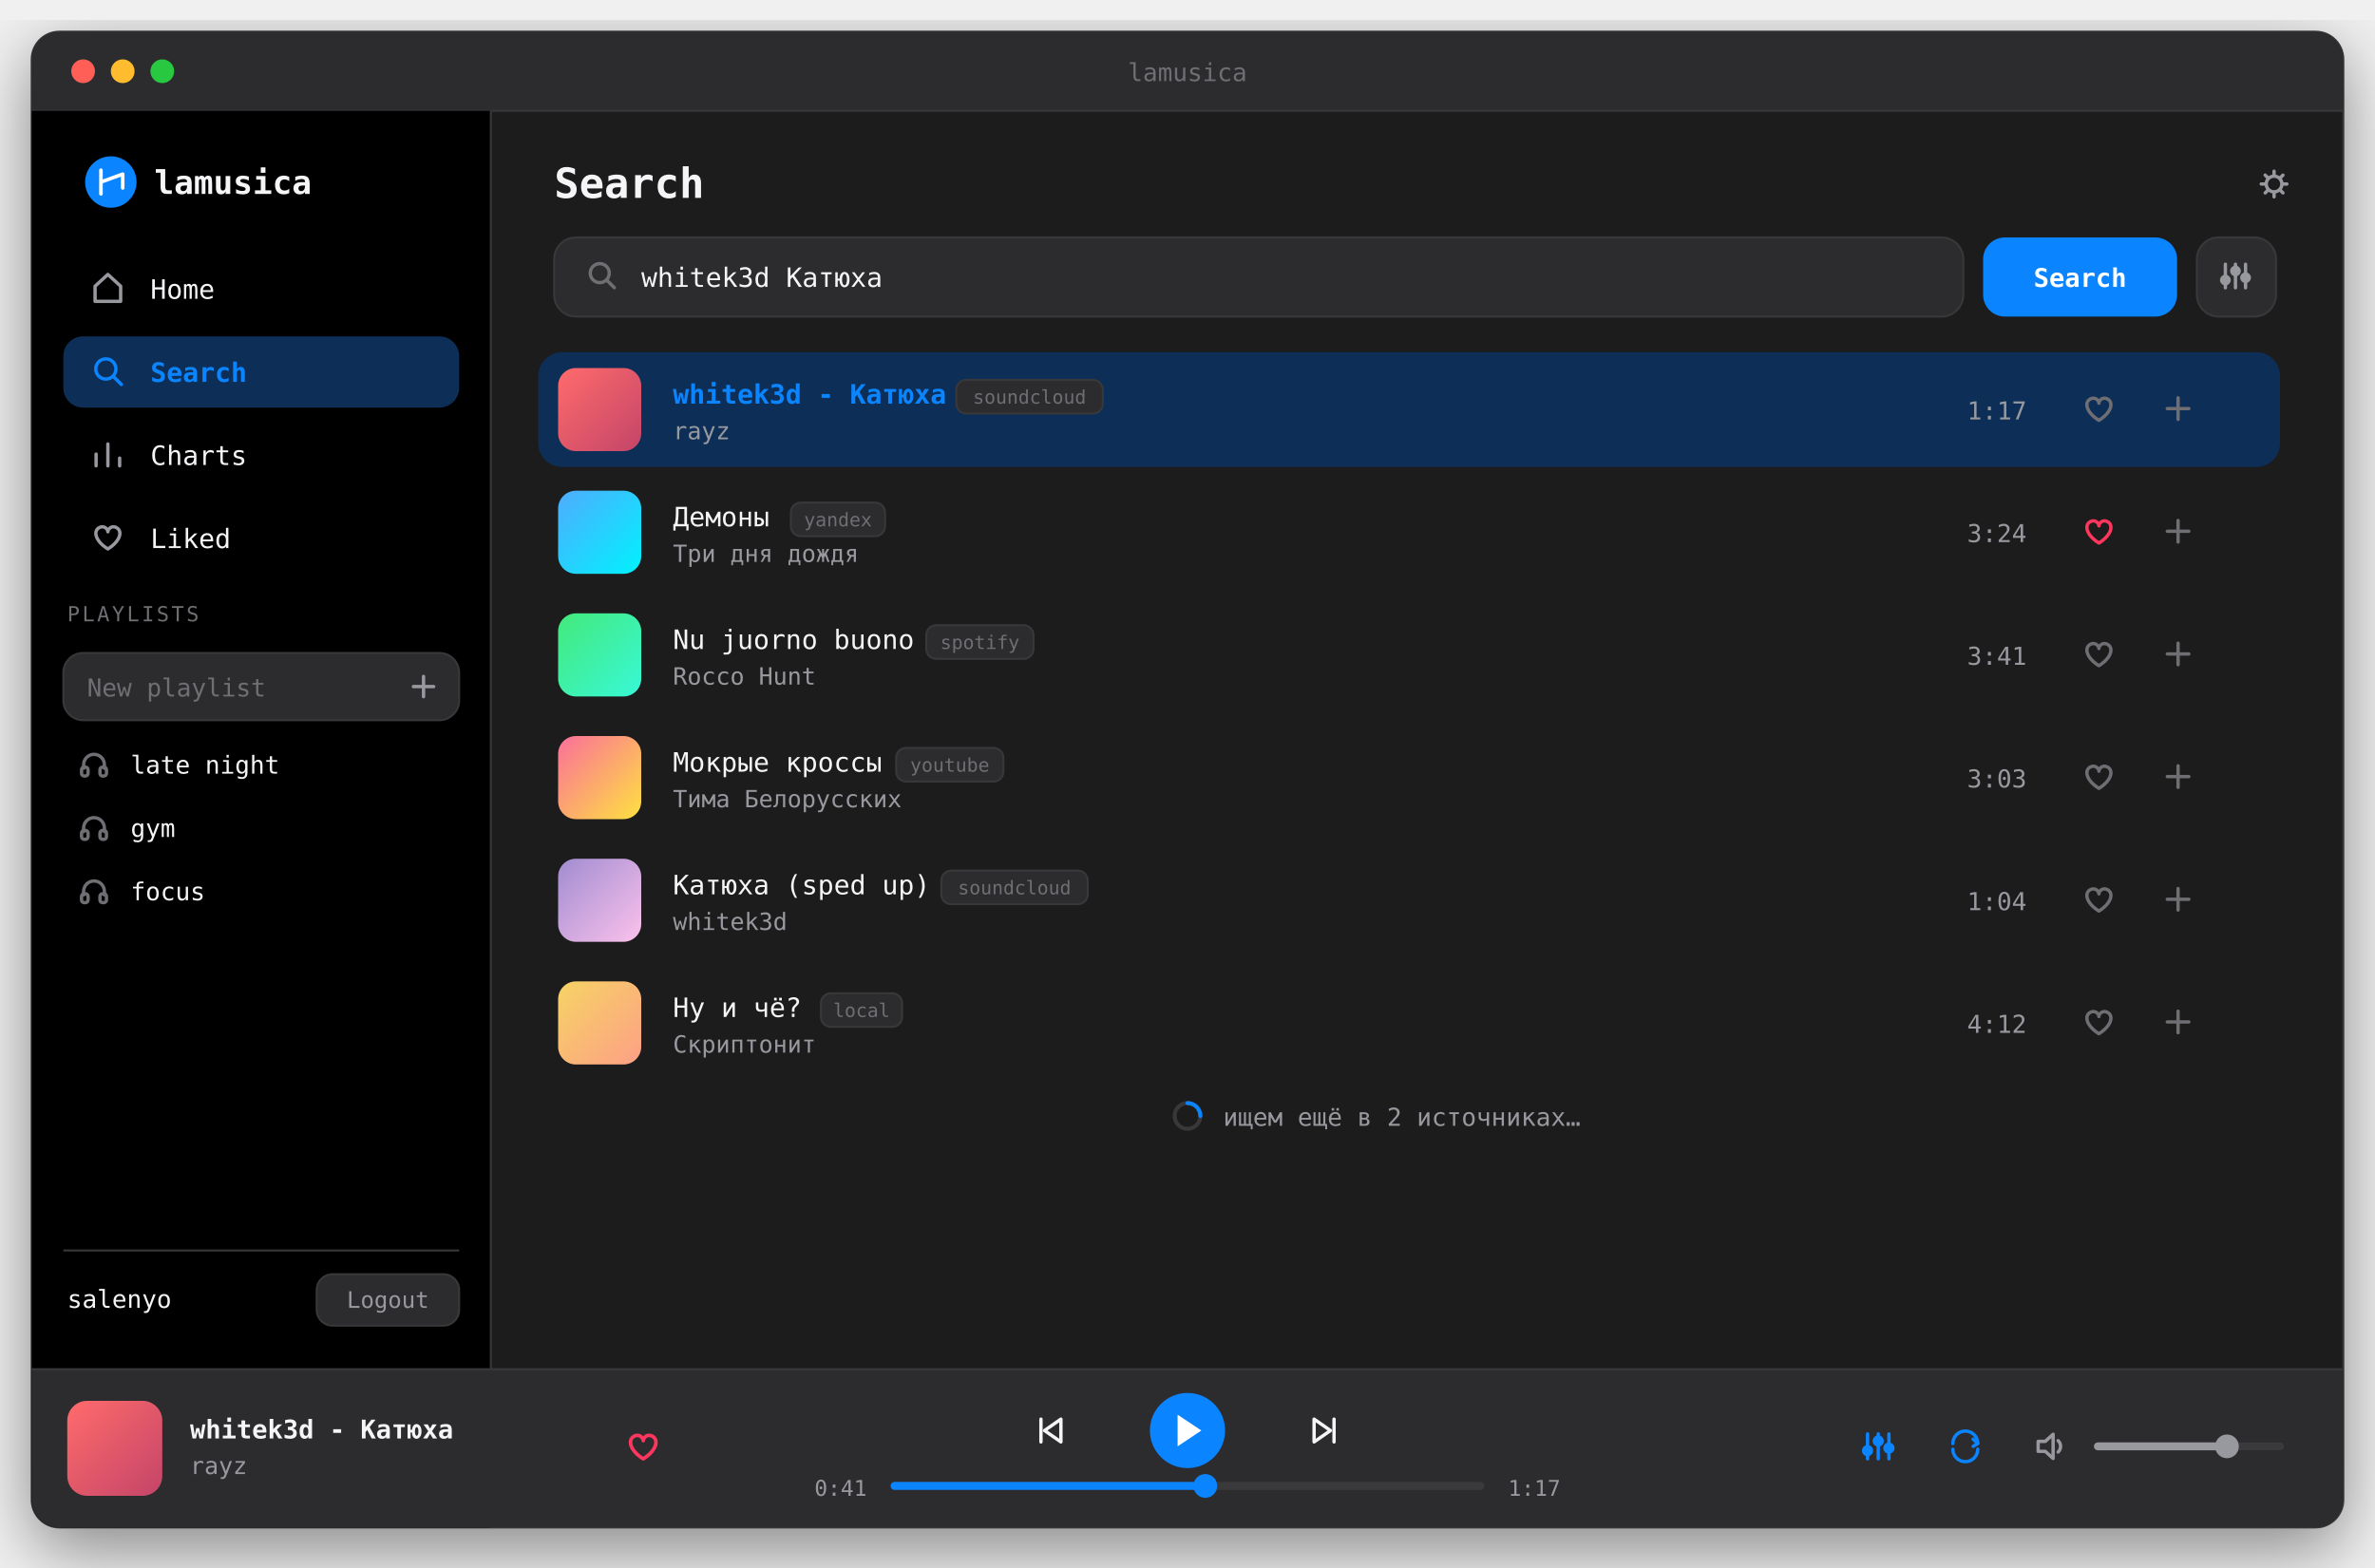
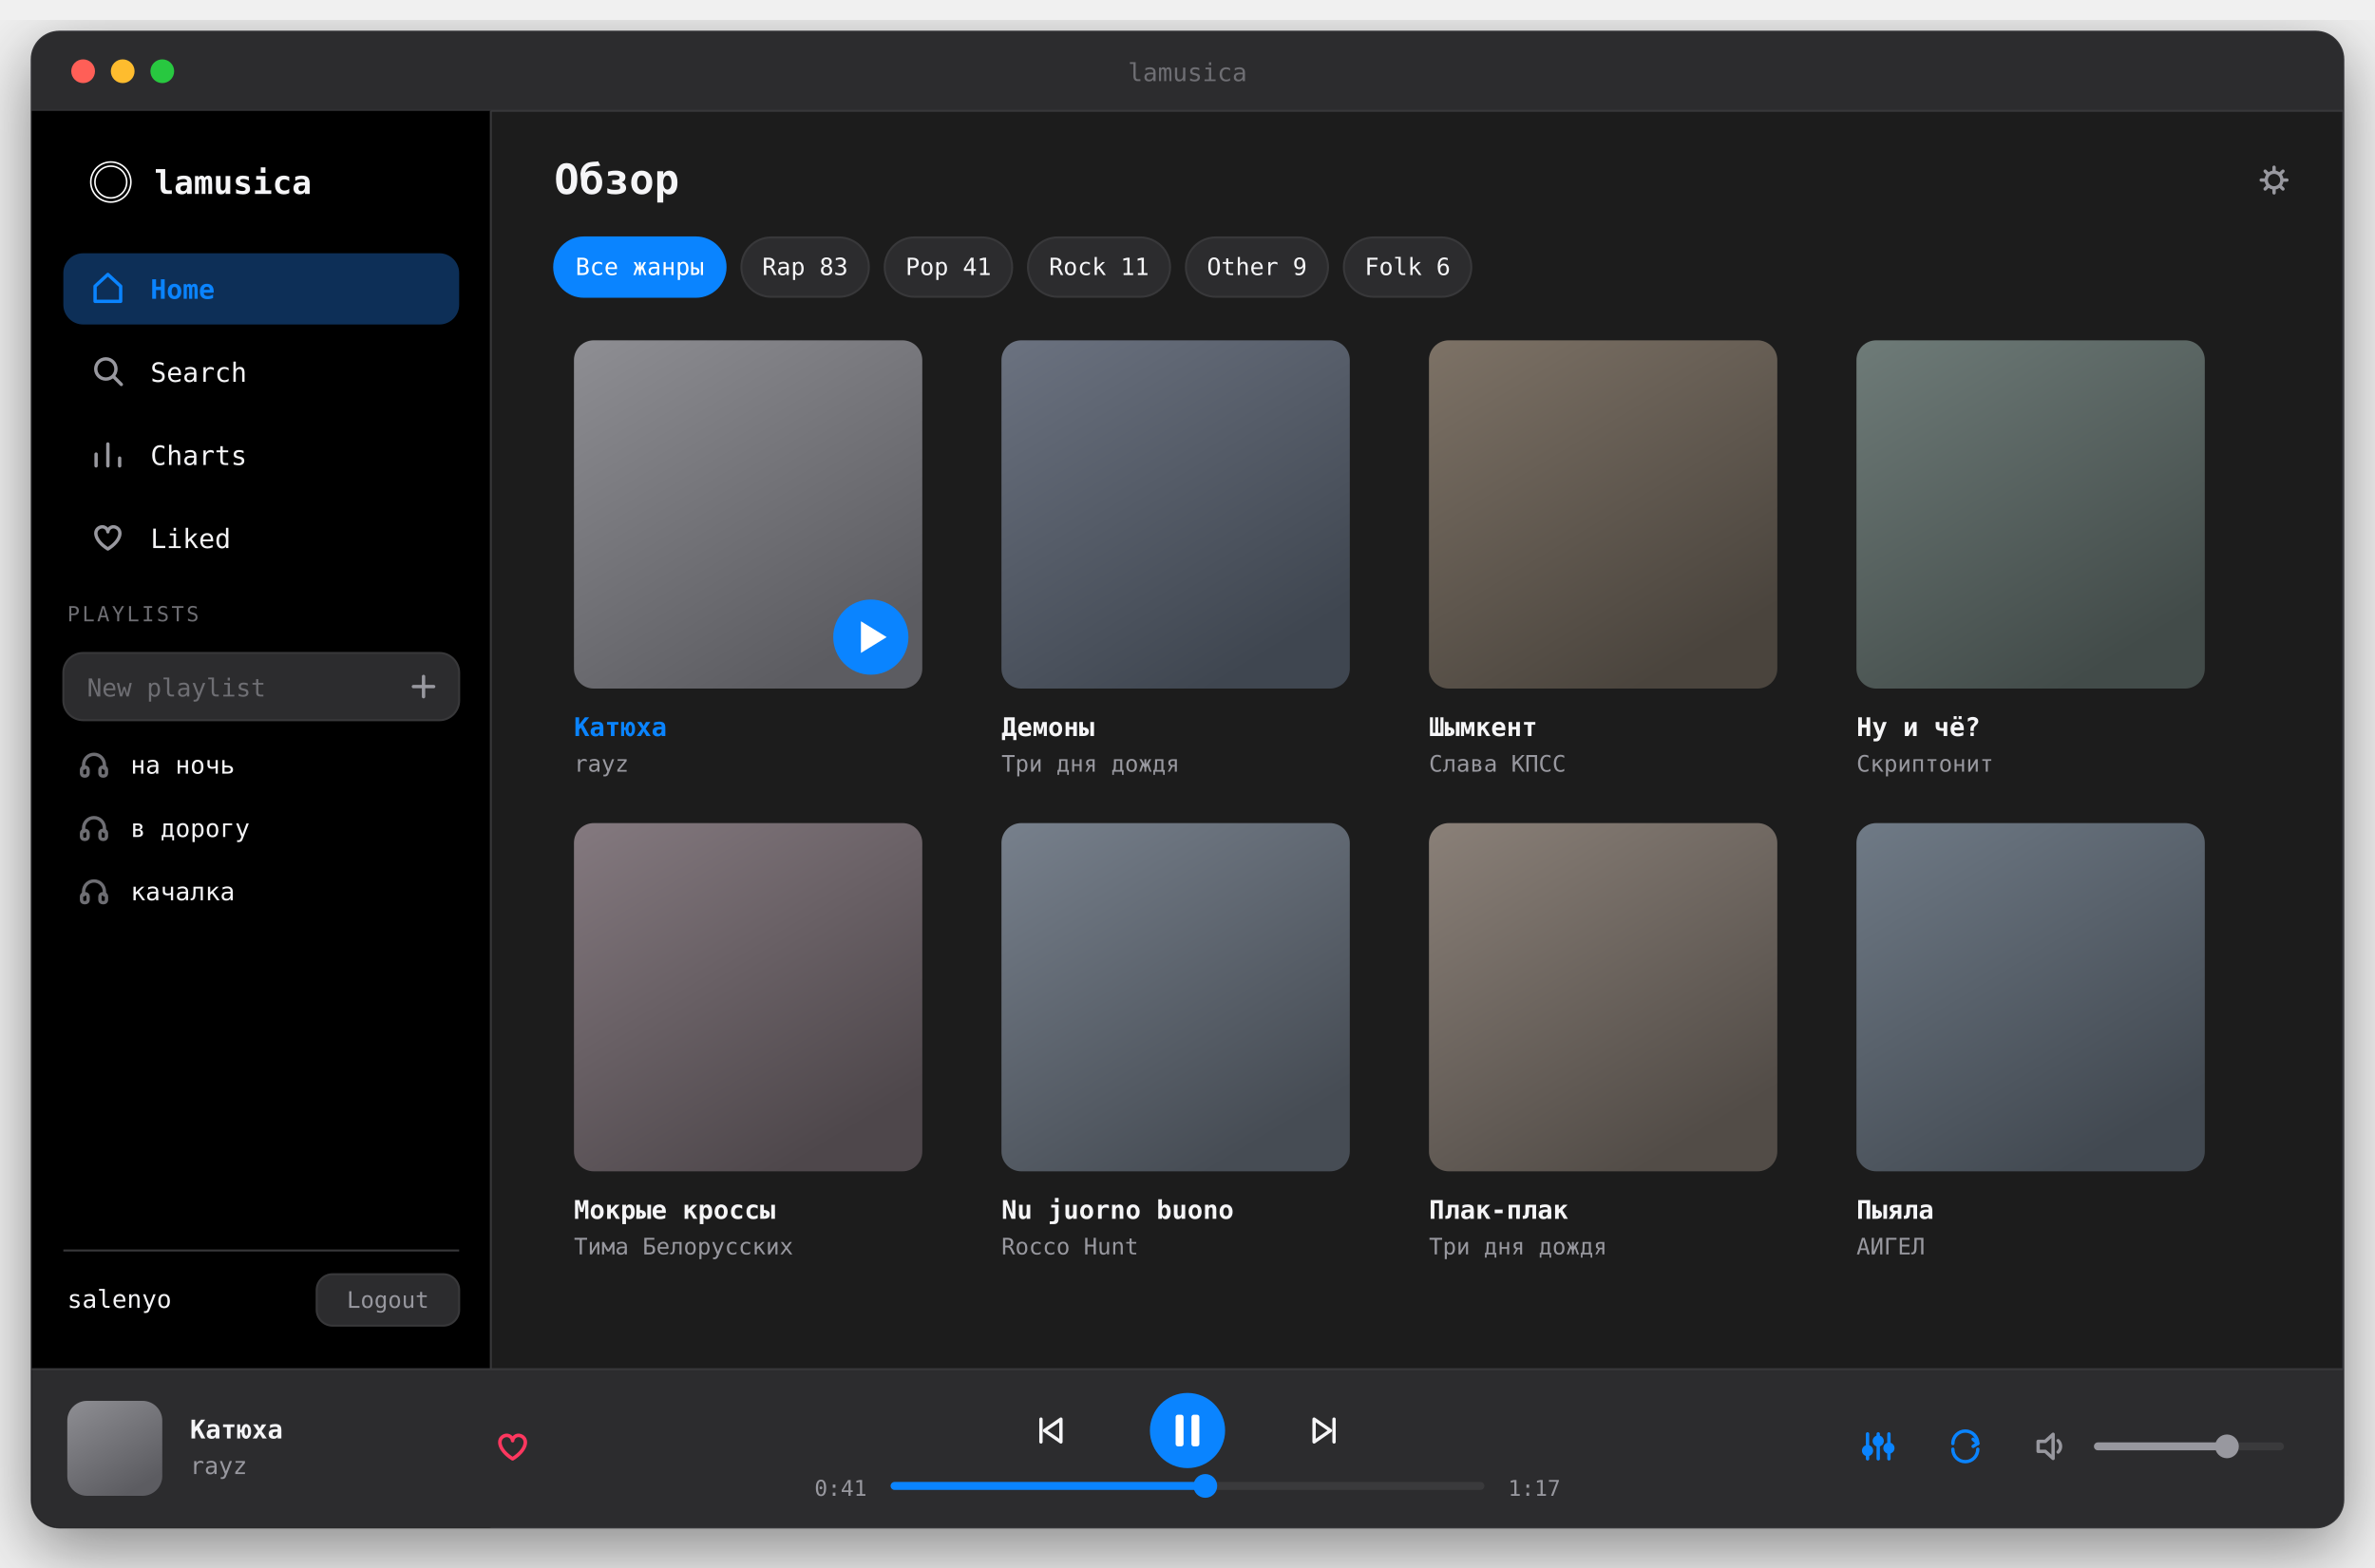
<svg xmlns="http://www.w3.org/2000/svg" viewBox="0 0 1200 792" width="1200" height="792" font-family="JetBrains Mono, ui-monospace, SFMono-Regular, Menlo, Consolas, monospace">
  <defs>
    <filter id="sh" x="-20%" y="-20%" width="140%" height="140%">
      <feDropShadow dx="0" dy="10" stdDeviation="18" flood-color="rgba(0,0,0,0.45)" />
    </filter>
-     <linearGradient id="cv0" x1="0" y1="0" x2="1" y2="1">
-       <stop offset="0" stop-color="#ff6b6b" />
-       <stop offset="1" stop-color="#c44569" />
+     <linearGradient id="cv0" x1="0" y1="0" x2="0.6" y2="1">
+       <stop offset="0" stop-color="#8e8e93" />
+       <stop offset="1" stop-color="#5c5c61" />
    </linearGradient>
-     <linearGradient id="cv1" x1="0" y1="0" x2="1" y2="1">
-       <stop offset="0" stop-color="#4facfe" />
-       <stop offset="1" stop-color="#00f2fe" />
+     <linearGradient id="cv1" x1="0" y1="0" x2="0.6" y2="1">
+       <stop offset="0" stop-color="#6b7280" />
+       <stop offset="1" stop-color="#3f4650" />
    </linearGradient>
-     <linearGradient id="cv2" x1="0" y1="0" x2="1" y2="1">
-       <stop offset="0" stop-color="#43e97b" />
-       <stop offset="1" stop-color="#38f9d7" />
+     <linearGradient id="cv2" x1="0" y1="0" x2="0.6" y2="1">
+       <stop offset="0" stop-color="#7d7266" />
+       <stop offset="1" stop-color="#4a443d" />
    </linearGradient>
-     <linearGradient id="cv3" x1="0" y1="0" x2="1" y2="1">
-       <stop offset="0" stop-color="#fa709a" />
-       <stop offset="1" stop-color="#fee140" />
+     <linearGradient id="cv3" x1="0" y1="0" x2="0.6" y2="1">
+       <stop offset="0" stop-color="#6e7b78" />
+       <stop offset="1" stop-color="#424b49" />
    </linearGradient>
-     <linearGradient id="cv4" x1="0" y1="0" x2="1" y2="1">
-       <stop offset="0" stop-color="#a18cd1" />
-       <stop offset="1" stop-color="#fbc2eb" />
+     <linearGradient id="cv4" x1="0" y1="0" x2="0.6" y2="1">
+       <stop offset="0" stop-color="#84797f" />
+       <stop offset="1" stop-color="#4e474b" />
    </linearGradient>
-     <linearGradient id="cv5" x1="0" y1="0" x2="1" y2="1">
-       <stop offset="0" stop-color="#f6d365" />
-       <stop offset="1" stop-color="#fda085" />
+     <linearGradient id="cv5" x1="0" y1="0" x2="0.6" y2="1">
+       <stop offset="0" stop-color="#77808c" />
+       <stop offset="1" stop-color="#464c54" />
+     </linearGradient>
+     <linearGradient id="cv6" x1="0" y1="0" x2="0.6" y2="1">
+       <stop offset="0" stop-color="#8a8078" />
+       <stop offset="1" stop-color="#524c47" />
+     </linearGradient>
+     <linearGradient id="cv7" x1="0" y1="0" x2="0.6" y2="1">
+       <stop offset="0" stop-color="#6f7a86" />
+       <stop offset="1" stop-color="#424951" />
    </linearGradient>
    <clipPath id="win">
      <rect x="16" y="16" width="1168" height="756" rx="14" />
    </clipPath>
  </defs>
-   <rect width="1200" height="792" fill="none" />
  <rect x="16" y="16" width="1168" height="756" rx="14" fill="#1c1c1e" stroke="#38383a" filter="url(#sh)" />
  <g clip-path="url(#win)">
    <rect x="16" y="16" width="1168" height="40" fill="#2c2c2e" />
    <line x1="16" y1="56" x2="1184" y2="56" stroke="#38383a" />
    <circle cx="42" cy="36" r="6" fill="#ff5f57" />
    <circle cx="62" cy="36" r="6" fill="#febc2e" />
    <circle cx="82" cy="36" r="6" fill="#28c840" />
    <text x="600" y="41" font-size="12.5" fill="#6e6e73" text-anchor="middle">lamusica</text>
    <rect x="16" y="56" width="232" height="716" fill="#000000" />
    <line x1="248" y1="56" x2="248" y2="772" stroke="#38383a" />
-     <circle cx="56" cy="92" r="13" fill="#0a84ff" />
-     <path d="M51 86 L51 98 M51 92 L62 88 L62 95" stroke="#ffffff" stroke-width="1.8" fill="none" stroke-linecap="round" stroke-linejoin="round" />
+     <circle cx="56" cy="92" r="15" fill="#000000" />
+     <circle cx="56" cy="92" r="10.13" fill="none" stroke="#ffffff" stroke-width="0.79" />
+     <circle cx="56" cy="92" r="8.03" fill="none" stroke="#ffffff" stroke-width="0.79" />
    <text x="78" y="98" font-size="16.5" font-weight="700" fill="#f5f5f7">lamusica</text>
-     <g transform="translate(46,137)" fill="none" stroke="#98989f" stroke-width="1.7" stroke-linecap="round" stroke-linejoin="round">
+     <rect x="32" y="128" width="200" height="36" rx="10" fill="#0d2f57" />
+     <g transform="translate(46,137)" fill="none" stroke="#0a84ff" stroke-width="1.7" stroke-linecap="round" stroke-linejoin="round">
      <path d="M2.04 7.65 L8.5 1.7 L14.96 7.65 V15.3 H2.04 Z" />
    </g>
-     <text x="76" y="151" font-size="13.5" font-weight="400" fill="#f5f5f7">Home</text>
-     <rect x="32" y="170" width="200" height="36" rx="10" fill="#0d2f57" />
-     <g transform="translate(46,179)" fill="none" stroke="#0a84ff" stroke-width="1.7" stroke-linecap="round" stroke-linejoin="round">
+     <text x="76" y="151" font-size="13.5" font-weight="600" fill="#0a84ff">Home</text>
+     <g transform="translate(46,179)" fill="none" stroke="#98989f" stroke-width="1.7" stroke-linecap="round" stroke-linejoin="round">
      <circle cx="7.48" cy="7.48" r="5.1" />
      <path d="M11.22 11.22 L15.3 15.3" />
    </g>
-     <text x="76" y="193" font-size="13.5" font-weight="600" fill="#0a84ff">Search</text>
+     <text x="76" y="193" font-size="13.5" font-weight="400" fill="#f5f5f7">Search</text>
    <g transform="translate(46,221)" fill="none" stroke="#98989f" stroke-width="1.7" stroke-linecap="round" stroke-linejoin="round">
      <path d="M2.55 14.45 V8.5" />
      <path d="M8.5 14.45 V3.4" />
      <path d="M14.45 14.45 V10.54" />
    </g>
    <text x="76" y="235" font-size="13.5" font-weight="400" fill="#f5f5f7">Charts</text>
    <g transform="translate(46,263)" fill="none" stroke="#98989f" stroke-width="1.7" stroke-linecap="round" stroke-linejoin="round">
      <path d="M8.5 14.45 C1.7 10.2 0.85 4.76 4.76 3.4 C6.8 2.72 8.5 4.42 8.5 5.78 C8.5 4.42 10.2 2.72 12.24 3.4 C16.15 4.76 15.3 10.2 8.5 14.45 Z" />
    </g>
    <text x="76" y="277" font-size="13.5" font-weight="400" fill="#f5f5f7">Liked</text>
    <text x="34" y="314" font-size="10.5" letter-spacing="1.2" fill="#6e6e73">PLAYLISTS</text>
    <rect x="32" y="330" width="200" height="34" rx="10" fill="#2c2c2e" stroke="#38383a" />
    <text x="44" y="352" font-size="12.5" fill="#6e6e73">New playlist</text>
    <g transform="translate(206,339)" fill="none" stroke="#98989f" stroke-width="1.7" stroke-linecap="round" stroke-linejoin="round">
      <path d="M8.0 2.88 V13.12" />
      <path d="M2.88 8.0 H13.12" />
    </g>
    <g transform="translate(40,379)" fill="none" stroke="#6e6e73" stroke-width="1.7" stroke-linecap="round" stroke-linejoin="round">
      <path d="M2.25 9.3 V7.5 A5.25 5.25 0 0 1 12.75 7.5 V9.3" />
      <rect x="1.2" y="8.7" width="3.3" height="4.5" rx="1.35" />
      <rect x="10.5" y="8.7" width="3.3" height="4.5" rx="1.35" />
    </g>
-     <text x="66" y="391" font-size="12.5" fill="#f5f5f7">late night</text>
+     <text x="66" y="391" font-size="12.5" fill="#f5f5f7">на ночь</text>
    <g transform="translate(40,411)" fill="none" stroke="#6e6e73" stroke-width="1.7" stroke-linecap="round" stroke-linejoin="round">
      <path d="M2.25 9.3 V7.5 A5.25 5.25 0 0 1 12.75 7.5 V9.3" />
      <rect x="1.2" y="8.7" width="3.3" height="4.5" rx="1.35" />
      <rect x="10.5" y="8.7" width="3.3" height="4.5" rx="1.35" />
    </g>
-     <text x="66" y="423" font-size="12.5" fill="#f5f5f7">gym</text>
+     <text x="66" y="423" font-size="12.5" fill="#f5f5f7">в дорогу</text>
    <g transform="translate(40,443)" fill="none" stroke="#6e6e73" stroke-width="1.7" stroke-linecap="round" stroke-linejoin="round">
      <path d="M2.25 9.3 V7.5 A5.25 5.25 0 0 1 12.75 7.5 V9.3" />
      <rect x="1.2" y="8.7" width="3.3" height="4.5" rx="1.35" />
      <rect x="10.5" y="8.7" width="3.3" height="4.5" rx="1.35" />
    </g>
-     <text x="66" y="455" font-size="12.5" fill="#f5f5f7">focus</text>
+     <text x="66" y="455" font-size="12.5" fill="#f5f5f7">качалка</text>
    <line x1="32" y1="632" x2="232" y2="632" stroke="#38383a" />
    <text x="34" y="661" font-size="12.5" fill="#f5f5f7">salenyo</text>
    <rect x="160" y="644" width="72" height="26" rx="8" fill="#2c2c2e" stroke="#38383a" />
    <text x="196" y="661" font-size="11.5" fill="#98989f" text-anchor="middle">Logout</text>
-     <text x="280" y="100" font-size="21" font-weight="700" fill="#f5f5f7">Search</text>
-     <g transform="translate(1140,84)" fill="none" stroke="#98989f" stroke-width="1.7" stroke-linecap="round" stroke-linejoin="round">
+     <text x="280" y="98" font-size="21" font-weight="700" fill="#f5f5f7">Обзор</text>
+     <g transform="translate(1140,82)" fill="none" stroke="#98989f" stroke-width="1.7" stroke-linecap="round" stroke-linejoin="round">
      <circle cx="9.0" cy="9.0" r="3.96" />
      <path d="M9.0 2.52 V4.32 M9.0 13.68 V15.48 M2.52 9.0 H4.32 M13.68 9.0 H15.48 M4.5 4.5 L5.76 5.76 M12.24 12.24 L13.5 13.5 M13.5 4.5 L12.24 5.76 M5.76 12.24 L4.5 13.5" />
    </g>
-     <rect x="280" y="120" width="712" height="40" rx="11" fill="#2c2c2e" stroke="#38383a" />
-     <g transform="translate(296,131)" fill="none" stroke="#6e6e73" stroke-width="1.7" stroke-linecap="round" stroke-linejoin="round">
-       <circle cx="7.04" cy="7.04" r="4.8" />
-       <path d="M10.56 10.56 L14.4 14.4" />
-     </g>
-     <text x="324" y="145" font-size="13.5" fill="#f5f5f7">whitek3d Катюха</text>
-     <rect x="1002" y="120" width="98" height="40" rx="11" fill="#0a84ff" />
-     <text x="1051" y="145" font-size="13" font-weight="600" fill="#ffffff" text-anchor="middle">Search</text>
-     <rect x="1110" y="120" width="40" height="40" rx="11" fill="#2c2c2e" stroke="#38383a" />
-     <g transform="translate(1121,131)" fill="none" stroke="#98989f" stroke-width="1.7" stroke-linecap="round" stroke-linejoin="round">
-       <path d="M3.4 14.45 V2.55 M8.5 14.45 V2.55 M13.6 14.45 V2.55" />
-       <circle cx="3.4" cy="10.54" r="1.87" fill="#98989f" />
-       <circle cx="8.5" cy="5.95" r="1.87" fill="#98989f" />
-       <circle cx="13.6" cy="9.35" r="1.87" fill="#98989f" />
-     </g>
-     <rect x="272" y="178" width="880" height="58" rx="12" fill="#0d2f57" />
-     <rect x="282" y="186" width="42" height="42" rx="9" fill="url(#cv0)" />
-     <text x="340" y="204" font-size="13.5" font-weight="600" fill="#0a84ff">whitek3d - Катюха</text>
-     <text x="340" y="222" font-size="12" fill="#98989f">rayz</text>
-     <rect x="483.2" y="192" width="74.0" height="17" rx="5" fill="#2c2c2e" stroke="#38383a" />
-     <text x="520.2" y="204" font-size="9.5" fill="#6e6e73" text-anchor="middle">soundcloud</text>
-     <text x="1024" y="212" font-size="12.5" fill="#98989f" text-anchor="end">1:17</text>
-     <g transform="translate(1052,198)" fill="none" stroke="#6e6e73" stroke-width="1.7" stroke-linecap="round" stroke-linejoin="round">
-       <path d="M8.5 14.45 C1.7 10.2 0.85 4.76 4.76 3.4 C6.8 2.72 8.5 4.42 8.5 5.78 C8.5 4.42 10.2 2.72 12.24 3.4 C16.15 4.76 15.3 10.2 8.5 14.45 Z" />
-     </g>
-     <g transform="translate(1092,198)" fill="none" stroke="#6e6e73" stroke-width="1.7" stroke-linecap="round" stroke-linejoin="round">
-       <path d="M8.5 3.06 V13.94" />
-       <path d="M3.06 8.5 H13.94" />
-     </g>
-     <rect x="282" y="248" width="42" height="42" rx="9" fill="url(#cv1)" />
-     <text x="340" y="266" font-size="13.5" font-weight="400" fill="#f5f5f7">Демоны</text>
-     <text x="340" y="284" font-size="12" fill="#98989f">Три дня дождя</text>
-     <rect x="399.6" y="254" width="47.6" height="17" rx="5" fill="#2c2c2e" stroke="#38383a" />
-     <text x="423.4" y="266" font-size="9.5" fill="#6e6e73" text-anchor="middle">yandex</text>
-     <text x="1024" y="274" font-size="12.5" fill="#98989f" text-anchor="end">3:24</text>
-     <g transform="translate(1052,260)" fill="none" stroke="#ff375f" stroke-width="1.7" stroke-linecap="round" stroke-linejoin="round">
-       <path d="M8.5 14.45 C1.7 10.2 0.85 4.76 4.76 3.4 C6.8 2.72 8.5 4.42 8.5 5.78 C8.5 4.42 10.2 2.72 12.24 3.4 C16.15 4.76 15.3 10.2 8.5 14.45 Z" />
-     </g>
-     <g transform="translate(1092,260)" fill="none" stroke="#6e6e73" stroke-width="1.7" stroke-linecap="round" stroke-linejoin="round">
-       <path d="M8.5 3.06 V13.94" />
-       <path d="M3.06 8.5 H13.94" />
-     </g>
-     <rect x="282" y="310" width="42" height="42" rx="9" fill="url(#cv2)" />
-     <text x="340" y="328" font-size="13.5" font-weight="400" fill="#f5f5f7">Nu juorno buono</text>
-     <text x="340" y="346" font-size="12" fill="#98989f">Rocco Hunt</text>
-     <rect x="468.0" y="316" width="54.2" height="17" rx="5" fill="#2c2c2e" stroke="#38383a" />
-     <text x="495.1" y="328" font-size="9.5" fill="#6e6e73" text-anchor="middle">spotify</text>
-     <text x="1024" y="336" font-size="12.5" fill="#98989f" text-anchor="end">3:41</text>
-     <g transform="translate(1052,322)" fill="none" stroke="#6e6e73" stroke-width="1.7" stroke-linecap="round" stroke-linejoin="round">
-       <path d="M8.5 14.45 C1.7 10.2 0.85 4.76 4.76 3.4 C6.8 2.72 8.5 4.42 8.5 5.78 C8.5 4.42 10.2 2.72 12.24 3.4 C16.15 4.76 15.3 10.2 8.5 14.45 Z" />
-     </g>
-     <g transform="translate(1092,322)" fill="none" stroke="#6e6e73" stroke-width="1.7" stroke-linecap="round" stroke-linejoin="round">
-       <path d="M8.5 3.06 V13.94" />
-       <path d="M3.06 8.5 H13.94" />
-     </g>
-     <rect x="282" y="372" width="42" height="42" rx="9" fill="url(#cv3)" />
-     <text x="340" y="390" font-size="13.5" font-weight="400" fill="#f5f5f7">Мокрые кроссы</text>
-     <text x="340" y="408" font-size="12" fill="#98989f">Тима Белорусских</text>
-     <rect x="452.8" y="378" width="54.2" height="17" rx="5" fill="#2c2c2e" stroke="#38383a" />
-     <text x="479.9" y="390" font-size="9.5" fill="#6e6e73" text-anchor="middle">youtube</text>
-     <text x="1024" y="398" font-size="12.5" fill="#98989f" text-anchor="end">3:03</text>
-     <g transform="translate(1052,384)" fill="none" stroke="#6e6e73" stroke-width="1.7" stroke-linecap="round" stroke-linejoin="round">
-       <path d="M8.5 14.45 C1.7 10.2 0.85 4.76 4.76 3.4 C6.8 2.72 8.5 4.42 8.5 5.78 C8.5 4.42 10.2 2.72 12.24 3.4 C16.15 4.76 15.3 10.2 8.5 14.45 Z" />
-     </g>
-     <g transform="translate(1092,384)" fill="none" stroke="#6e6e73" stroke-width="1.7" stroke-linecap="round" stroke-linejoin="round">
-       <path d="M8.5 3.06 V13.94" />
-       <path d="M3.06 8.5 H13.94" />
-     </g>
-     <rect x="282" y="434" width="42" height="42" rx="9" fill="url(#cv4)" />
-     <text x="340" y="452" font-size="13.5" font-weight="400" fill="#f5f5f7">Катюха (sped up)</text>
-     <text x="340" y="470" font-size="12" fill="#98989f">whitek3d</text>
-     <rect x="475.6" y="440" width="74.0" height="17" rx="5" fill="#2c2c2e" stroke="#38383a" />
-     <text x="512.6" y="452" font-size="9.5" fill="#6e6e73" text-anchor="middle">soundcloud</text>
-     <text x="1024" y="460" font-size="12.5" fill="#98989f" text-anchor="end">1:04</text>
-     <g transform="translate(1052,446)" fill="none" stroke="#6e6e73" stroke-width="1.7" stroke-linecap="round" stroke-linejoin="round">
-       <path d="M8.5 14.45 C1.7 10.2 0.85 4.76 4.76 3.4 C6.8 2.72 8.5 4.42 8.5 5.78 C8.5 4.42 10.2 2.72 12.24 3.4 C16.15 4.76 15.3 10.2 8.5 14.45 Z" />
-     </g>
-     <g transform="translate(1092,446)" fill="none" stroke="#6e6e73" stroke-width="1.7" stroke-linecap="round" stroke-linejoin="round">
-       <path d="M8.5 3.06 V13.94" />
-       <path d="M3.06 8.5 H13.94" />
-     </g>
-     <rect x="282" y="496" width="42" height="42" rx="9" fill="url(#cv5)" />
-     <text x="340" y="514" font-size="13.5" font-weight="400" fill="#f5f5f7">Ну и чё?</text>
-     <text x="340" y="532" font-size="12" fill="#98989f">Скриптонит</text>
-     <rect x="414.8" y="502" width="41.0" height="17" rx="5" fill="#2c2c2e" stroke="#38383a" />
-     <text x="435.3" y="514" font-size="9.5" fill="#6e6e73" text-anchor="middle">local</text>
-     <text x="1024" y="522" font-size="12.5" fill="#98989f" text-anchor="end">4:12</text>
-     <g transform="translate(1052,508)" fill="none" stroke="#6e6e73" stroke-width="1.7" stroke-linecap="round" stroke-linejoin="round">
-       <path d="M8.5 14.45 C1.7 10.2 0.85 4.76 4.76 3.4 C6.8 2.72 8.5 4.42 8.5 5.78 C8.5 4.42 10.2 2.72 12.24 3.4 C16.15 4.76 15.3 10.2 8.5 14.45 Z" />
-     </g>
-     <g transform="translate(1092,508)" fill="none" stroke="#6e6e73" stroke-width="1.7" stroke-linecap="round" stroke-linejoin="round">
-       <path d="M8.5 3.06 V13.94" />
-       <path d="M3.06 8.5 H13.94" />
-     </g>
-     <circle cx="600" cy="564" r="6.5" fill="none" stroke="#38383a" stroke-width="2" />
-     <path d="M600 557.5 A6.5 6.5 0 0 1 606.5 564" fill="none" stroke="#0a84ff" stroke-width="2" stroke-linecap="round" />
-     <text x="618" y="569" font-size="12.5" fill="#98989f">ищем ещё в 2 источниках…</text>
+     <rect x="280" y="120" width="86.6" height="30" rx="15" fill="#0a84ff" stroke="#0a84ff" />
+     <text x="323.3" y="139" font-size="12" fill="#ffffff" text-anchor="middle">Все жанры</text>
+     <rect x="374.6" y="120" width="64.4" height="30" rx="15" fill="#2c2c2e" stroke="#38383a" />
+     <text x="406.8" y="139" font-size="12" fill="#f5f5f7" text-anchor="middle">Rap 83</text>
+     <rect x="447.0" y="120" width="64.4" height="30" rx="15" fill="#2c2c2e" stroke="#38383a" />
+     <text x="479.2" y="139" font-size="12" fill="#f5f5f7" text-anchor="middle">Pop 41</text>
+     <rect x="519.4" y="120" width="71.8" height="30" rx="15" fill="#2c2c2e" stroke="#38383a" />
+     <text x="555.3" y="139" font-size="12" fill="#f5f5f7" text-anchor="middle">Rock 11</text>
+     <rect x="599.2" y="120" width="71.8" height="30" rx="15" fill="#2c2c2e" stroke="#38383a" />
+     <text x="635.1" y="139" font-size="12" fill="#f5f5f7" text-anchor="middle">Other 9</text>
+     <rect x="679.0" y="120" width="64.4" height="30" rx="15" fill="#2c2c2e" stroke="#38383a" />
+     <text x="711.2" y="139" font-size="12" fill="#f5f5f7" text-anchor="middle">Folk 6</text>
+     <rect x="290" y="172" width="176" height="176" rx="10" fill="url(#cv0)" />
+     <circle cx="440" cy="322" r="19" fill="#0a84ff" />
+     <path d="M435 314 L448 322 L435 330 Z" fill="#ffffff" />
+     <text x="290" y="372" font-size="13" font-weight="600" fill="#0a84ff">Катюха</text>
+     <text x="290" y="390" font-size="11.5" fill="#98989f">rayz</text>
+     <rect x="506" y="172" width="176" height="176" rx="10" fill="url(#cv1)" />
+     <text x="506" y="372" font-size="13" font-weight="600" fill="#f5f5f7">Демоны</text>
+     <text x="506" y="390" font-size="11.5" fill="#98989f">Три дня дождя</text>
+     <rect x="722" y="172" width="176" height="176" rx="10" fill="url(#cv2)" />
+     <text x="722" y="372" font-size="13" font-weight="600" fill="#f5f5f7">Шымкент</text>
+     <text x="722" y="390" font-size="11.5" fill="#98989f">Слава КПСС</text>
+     <rect x="938" y="172" width="176" height="176" rx="10" fill="url(#cv3)" />
+     <text x="938" y="372" font-size="13" font-weight="600" fill="#f5f5f7">Ну и чё?</text>
+     <text x="938" y="390" font-size="11.5" fill="#98989f">Скриптонит</text>
+     <rect x="290" y="416" width="176" height="176" rx="10" fill="url(#cv4)" />
+     <text x="290" y="616" font-size="13" font-weight="600" fill="#f5f5f7">Мокрые кроссы</text>
+     <text x="290" y="634" font-size="11.5" fill="#98989f">Тима Белорусских</text>
+     <rect x="506" y="416" width="176" height="176" rx="10" fill="url(#cv5)" />
+     <text x="506" y="616" font-size="13" font-weight="600" fill="#f5f5f7">Nu juorno buono</text>
+     <text x="506" y="634" font-size="11.5" fill="#98989f">Rocco Hunt</text>
+     <rect x="722" y="416" width="176" height="176" rx="10" fill="url(#cv6)" />
+     <text x="722" y="616" font-size="13" font-weight="600" fill="#f5f5f7">Плак-плак</text>
+     <text x="722" y="634" font-size="11.5" fill="#98989f">Три дня дождя</text>
+     <rect x="938" y="416" width="176" height="176" rx="10" fill="url(#cv7)" />
+     <text x="938" y="616" font-size="13" font-weight="600" fill="#f5f5f7">Пыяла</text>
+     <text x="938" y="634" font-size="11.5" fill="#98989f">АИГЕЛ</text>
    <rect x="16" y="692" width="1168" height="80" fill="#2c2c2e" />
    <line x1="16" y1="692" x2="1184" y2="692" stroke="#38383a" />
    <rect x="34" y="708" width="48" height="48" rx="10" fill="url(#cv0)" />
-     <text x="96" y="727" font-size="13" font-weight="600" fill="#f5f5f7">whitek3d - Катюха</text>
+     <text x="96" y="727" font-size="13" font-weight="600" fill="#f5f5f7">Катюха</text>
    <text x="96" y="745" font-size="12" fill="#98989f">rayz</text>
-     <g transform="translate(316,722)" fill="none" stroke="#ff375f" stroke-width="1.8" stroke-linecap="round" stroke-linejoin="round">
+     <g transform="translate(250,722)" fill="none" stroke="#ff375f" stroke-width="1.8" stroke-linecap="round" stroke-linejoin="round">
      <path d="M9.0 15.3 C1.8 10.8 0.9 5.04 5.04 3.6 C7.2 2.88 9.0 4.68 9.0 6.12 C9.0 4.68 10.8 2.88 12.96 3.6 C17.1 5.04 16.2 10.8 9.0 15.3 Z" />
    </g>
    <g transform="translate(522,714)" fill="none" stroke="#f5f5f7" stroke-width="1.7" stroke-linecap="round" stroke-linejoin="round">
      <path d="M14.04 3.24 V14.76 L5.76 9.0 Z" />
      <path d="M3.96 3.24 V14.76" />
    </g>
    <circle cx="600" cy="723" r="19" fill="#0a84ff" />
-     <path d="M595 715 L607 723 L595 731 Z" fill="#ffffff" />
+     <rect x="594" y="715" width="4" height="16" rx="1.2" fill="#ffffff" />
+     <rect x="602" y="715" width="4" height="16" rx="1.2" fill="#ffffff" />
    <g transform="translate(660,714)" fill="none" stroke="#f5f5f7" stroke-width="1.7" stroke-linecap="round" stroke-linejoin="round">
      <path d="M3.96 3.24 V14.76 L12.24 9.0 Z" />
      <path d="M14.04 3.24 V14.76" />
    </g>
    <text x="438" y="756" font-size="11" fill="#98989f" text-anchor="end">0:41</text>
    <rect x="450" y="749" width="300" height="4" rx="2" fill="#3a3a3c" />
    <rect x="450" y="749" width="159.0" height="4" rx="2" fill="#0a84ff" />
    <circle cx="609.0" cy="751" r="6" fill="#0a84ff" />
    <text x="762" y="756" font-size="11" fill="#98989f">1:17</text>
    <g transform="translate(940,722)" fill="none" stroke="#0a84ff" stroke-width="1.7" stroke-linecap="round" stroke-linejoin="round">
      <path d="M3.6 15.3 V2.7 M9.0 15.3 V2.7 M14.4 15.3 V2.7" />
      <circle cx="3.6" cy="11.16" r="1.98" fill="#0a84ff" />
      <circle cx="9.0" cy="6.3" r="1.98" fill="#0a84ff" />
      <circle cx="14.4" cy="9.9" r="1.98" fill="#0a84ff" />
    </g>
    <g transform="translate(984,722)" fill="none" stroke="#0a84ff" stroke-width="1.7" stroke-linecap="round" stroke-linejoin="round">
      <path d="M2.7 7.56 A6.3 6.3 0 0 1 15.3 7.56" />
      <path d="M15.3 10.44 A6.3 6.3 0 0 1 2.7 10.44" />
      <path d="M12.96 5.4 L15.3 7.56 L12.96 9.0" />
    </g>
    <g transform="translate(1028,722)" fill="none" stroke="#98989f" stroke-width="1.7" stroke-linecap="round" stroke-linejoin="round">
      <path d="M1.8 6.48 H5.4 L9.36 2.88 V15.12 L5.4 11.52 H1.8 Z" />
      <path d="M11.88 6.12 A3.96 3.96 0 0 1 11.88 11.88" />
    </g>
    <rect x="1058" y="729" width="96" height="4" rx="2" fill="#3a3a3c" />
    <rect x="1058" y="729" width="67.2" height="4" rx="2" fill="#98989f" />
    <circle cx="1125.2" cy="731" r="6" fill="#98989f" />
  </g>
</svg>
